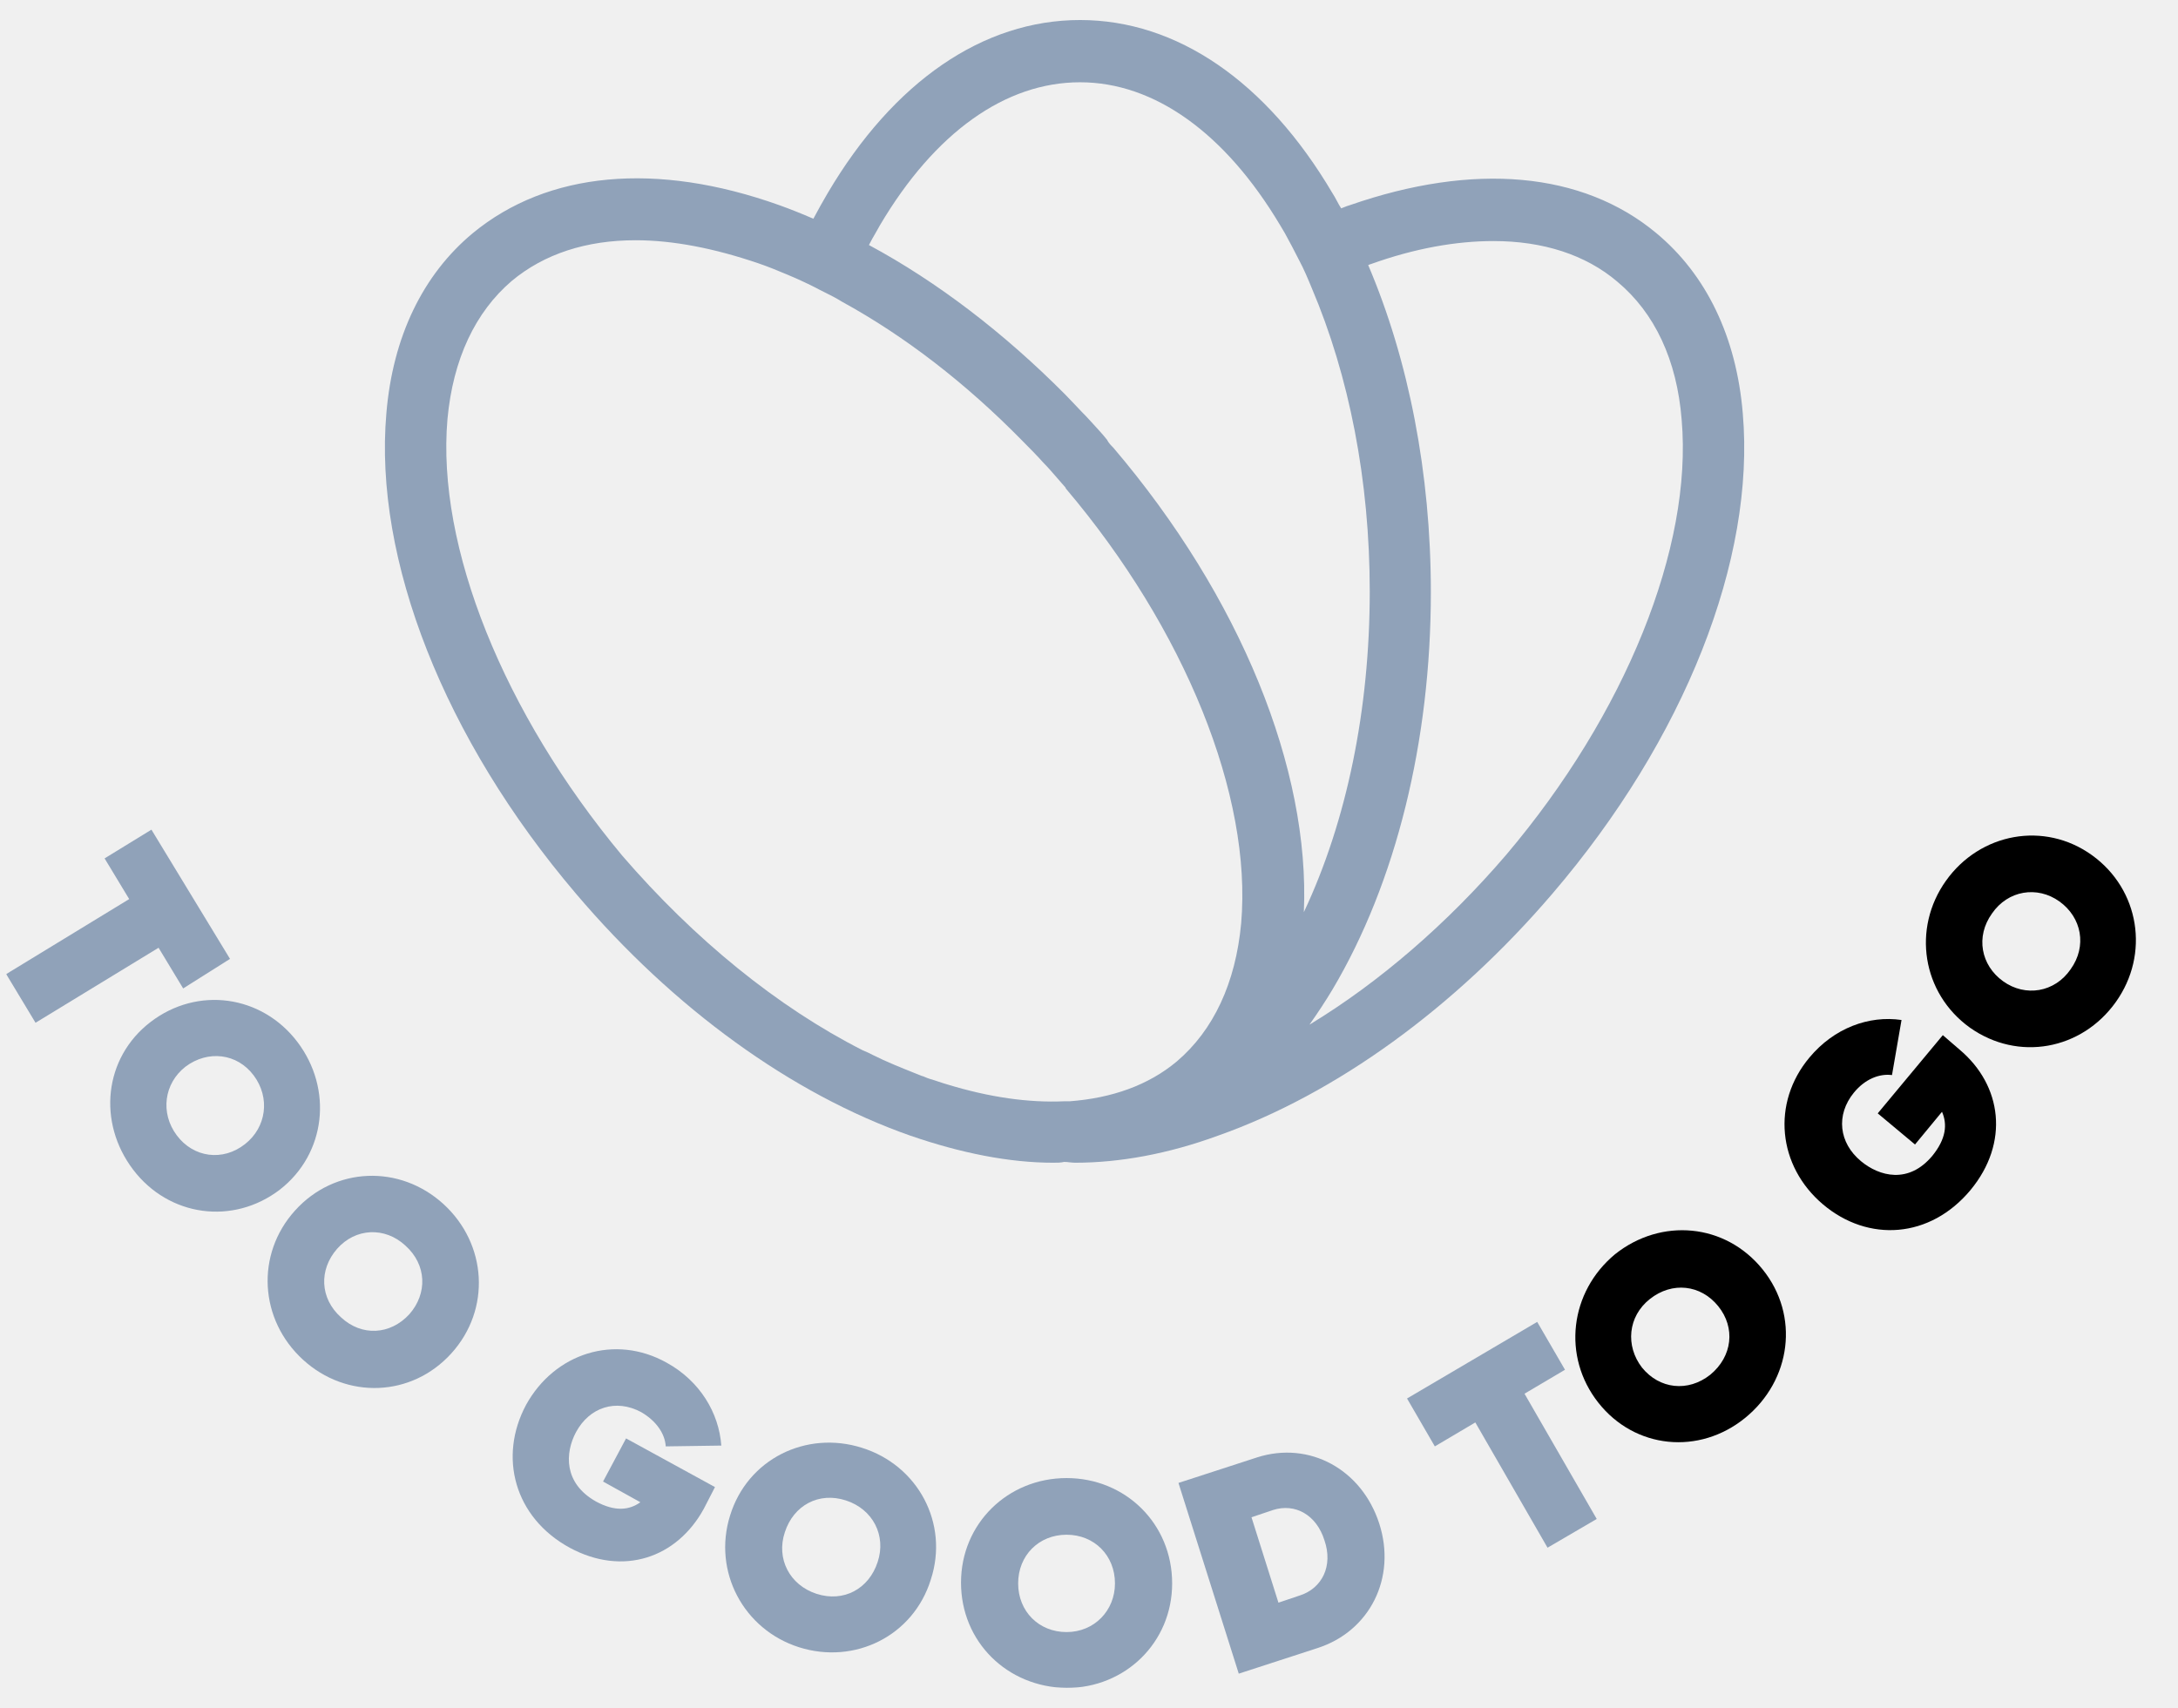
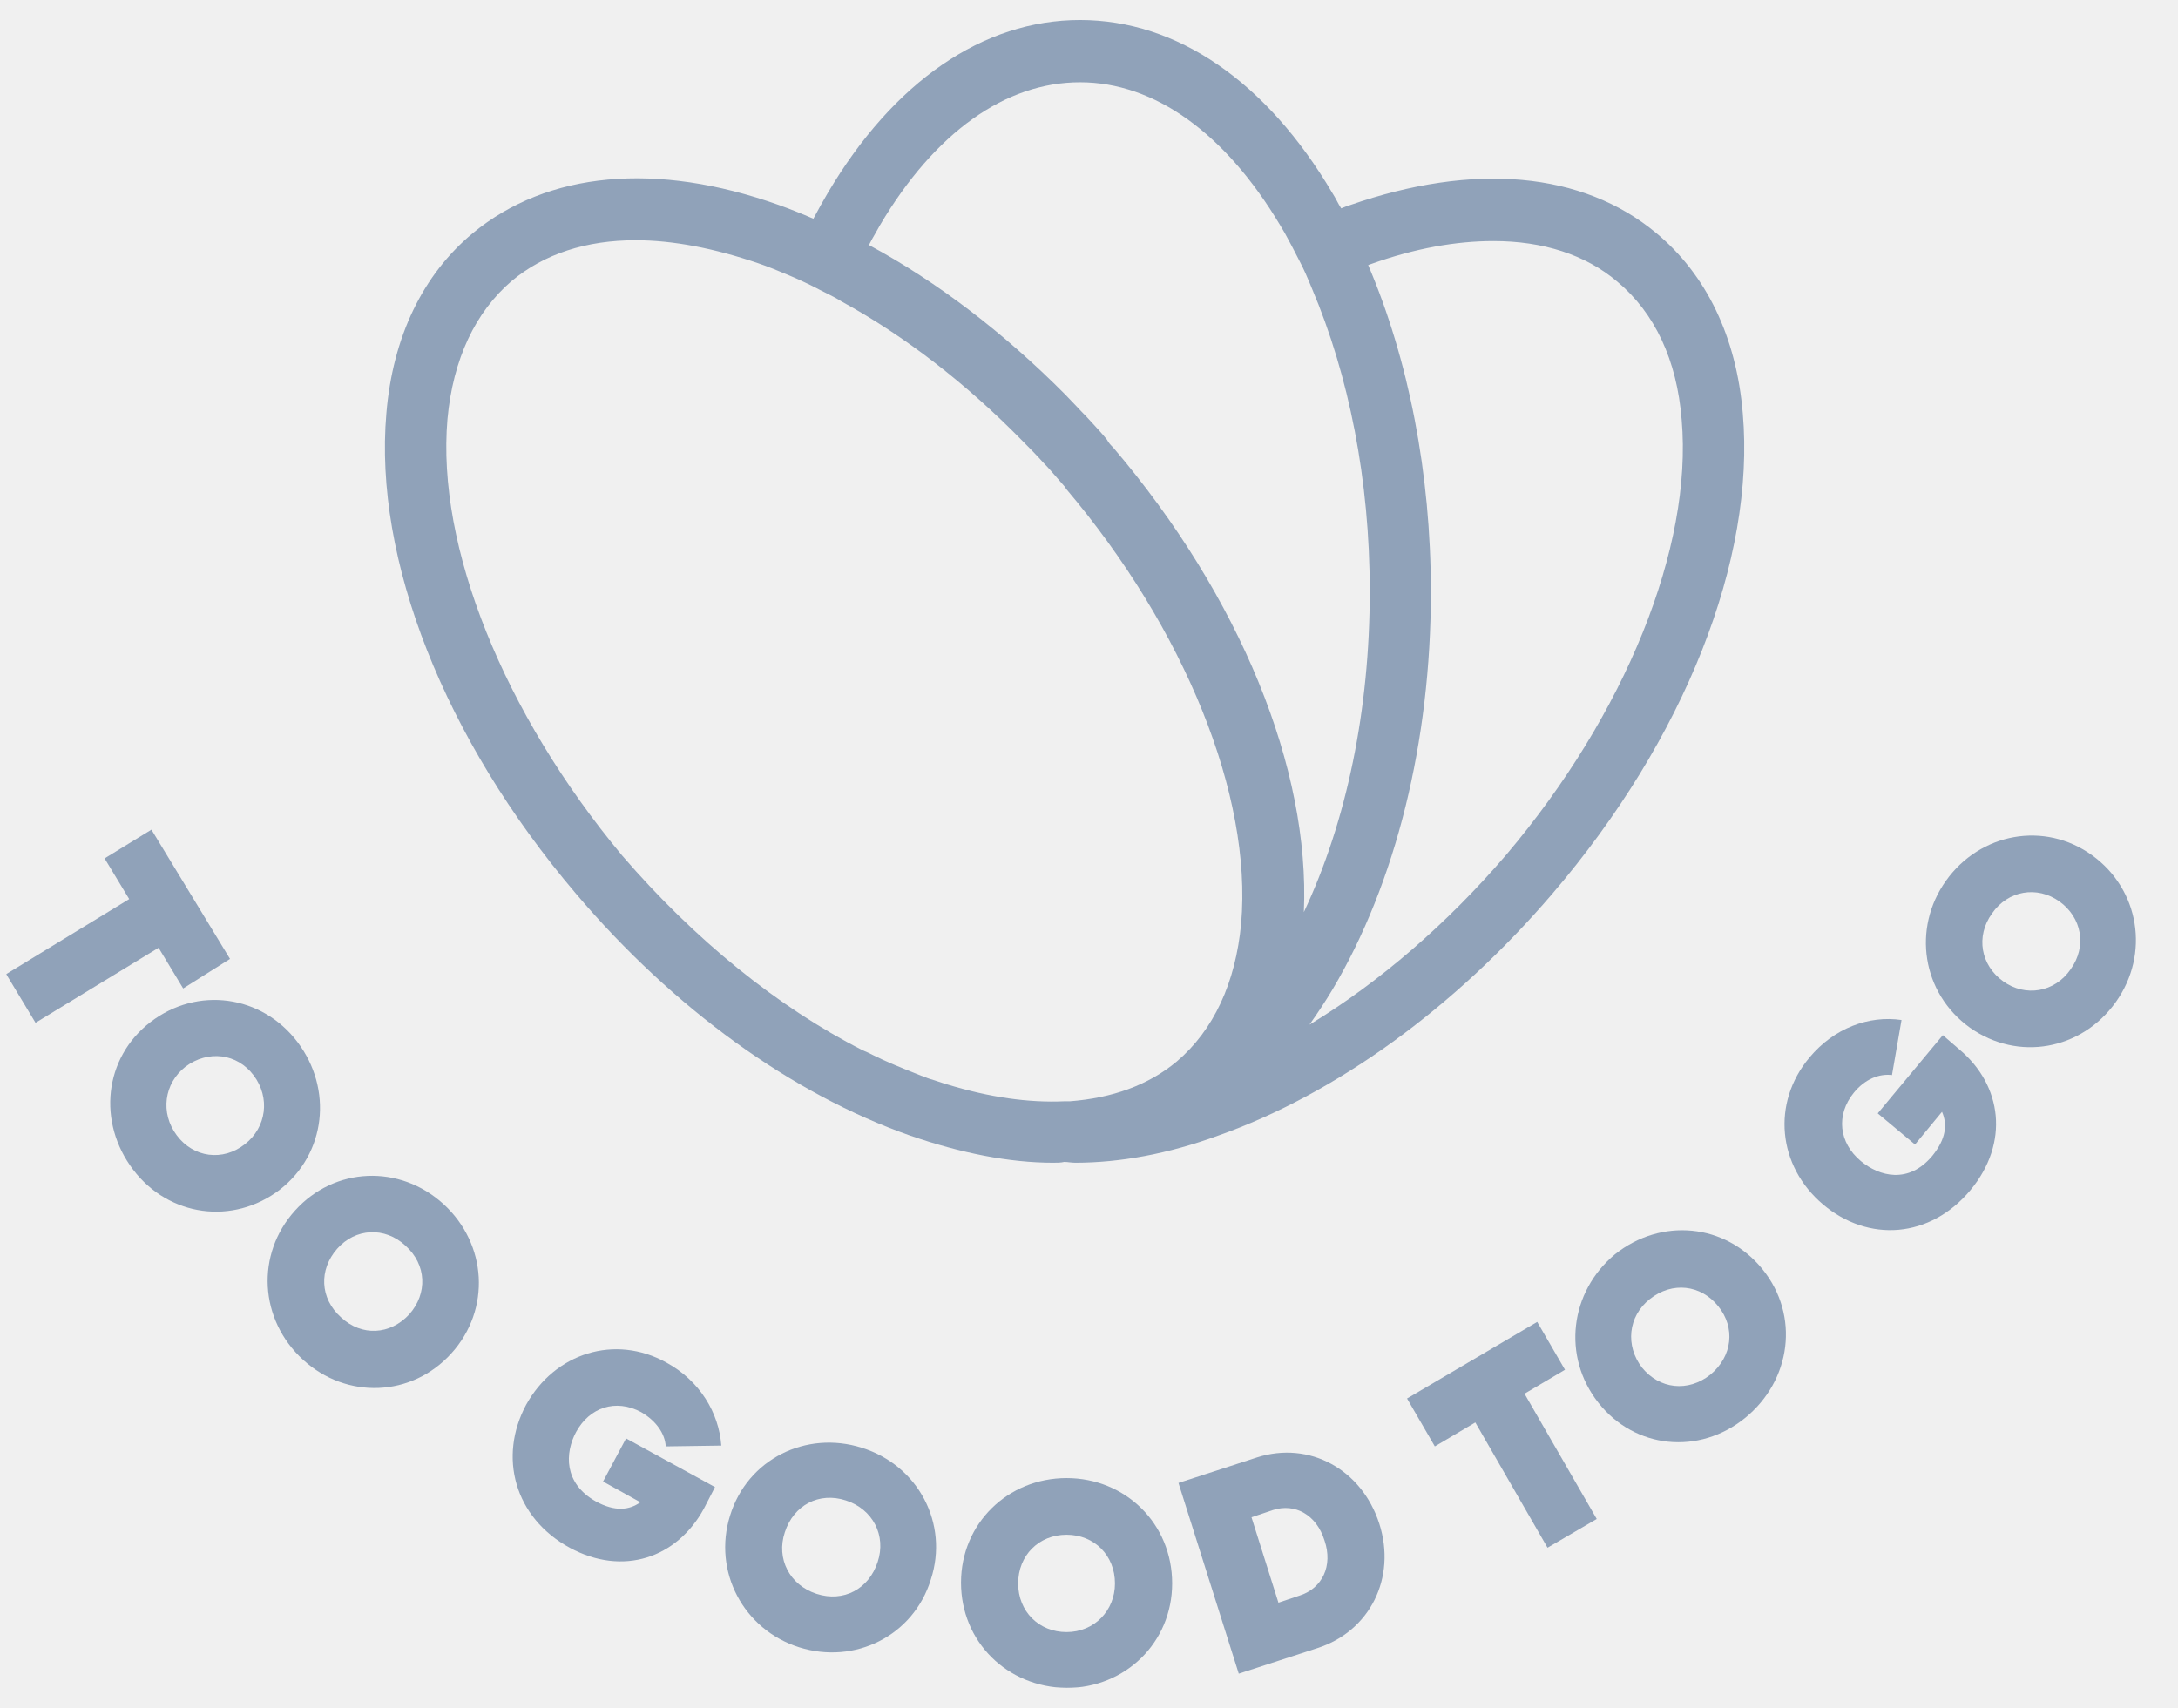
<svg xmlns="http://www.w3.org/2000/svg" width="51" height="40" viewBox="0 0 51 40" fill="none">
  <g clip-path="url(#clip0_1266_1497)">
    <mask id="mask0_1266_1497" style="mask-type:luminance" maskUnits="userSpaceOnUse" x="0" y="0" width="51" height="40">
      <path d="M50.145 0.469H0.145V39.531H50.145V0.469Z" fill="white" />
    </mask>
    <g mask="url(#mask0_1266_1497)">
      <path fill-rule="evenodd" clip-rule="evenodd" d="M38.783 5.459C39.954 6.431 40.66 7.889 40.809 9.683C41.106 13.103 39.452 17.309 36.349 20.934C34.063 23.607 31.275 25.626 28.524 26.598C27.353 27.027 26.22 27.233 25.179 27.233C25.132 27.233 25.091 27.228 25.049 27.224C25.007 27.219 24.965 27.214 24.919 27.214C24.844 27.233 24.751 27.233 24.659 27.233C23.636 27.233 22.503 27.009 21.313 26.598C18.544 25.626 15.775 23.626 13.489 20.934C10.404 17.309 8.75 13.103 9.047 9.683C9.196 7.889 9.902 6.431 11.073 5.459C12.82 4.02 15.366 3.777 18.247 4.805C18.507 4.898 18.785 5.01 19.046 5.123C19.157 4.917 19.269 4.711 19.38 4.525C20.923 1.908 23.023 0.469 25.29 0.469C27.558 0.469 29.658 1.908 31.201 4.525C31.238 4.581 31.27 4.641 31.303 4.702C31.335 4.763 31.368 4.824 31.405 4.88C31.426 4.873 31.449 4.863 31.474 4.853C31.516 4.836 31.563 4.817 31.609 4.805C34.509 3.796 37.055 4.02 38.783 5.459ZM11.983 6.58C11.129 7.309 10.608 8.412 10.478 9.814C10.218 12.804 11.797 16.71 14.567 20.037C16.258 22 18.209 23.588 20.198 24.598C20.291 24.635 20.365 24.672 20.439 24.71C20.758 24.87 21.091 25.003 21.414 25.132C21.467 25.153 21.52 25.175 21.573 25.196C21.61 25.205 21.643 25.219 21.675 25.233C21.708 25.247 21.741 25.261 21.778 25.271C21.843 25.289 21.913 25.313 21.982 25.336C22.052 25.359 22.122 25.383 22.187 25.401C23.172 25.701 24.082 25.831 24.919 25.794H25.049C26.034 25.719 26.889 25.42 27.558 24.859C28.413 24.131 28.933 23.028 29.063 21.626C29.323 18.636 27.744 14.729 24.956 11.44C24.956 11.421 24.937 11.402 24.919 11.384C24.86 11.319 24.804 11.253 24.749 11.189C24.645 11.069 24.544 10.951 24.436 10.842C24.268 10.655 24.101 10.487 23.934 10.319C22.614 8.973 21.183 7.87 19.715 7.066C19.587 6.985 19.452 6.917 19.319 6.851C19.239 6.811 19.16 6.772 19.083 6.73C18.86 6.618 18.655 6.524 18.433 6.431C18.209 6.338 17.986 6.244 17.763 6.169C16.723 5.814 15.756 5.627 14.883 5.627C13.73 5.627 12.745 5.945 11.983 6.58ZM25.29 1.927C23.543 1.927 21.889 3.104 20.607 5.272C20.573 5.334 20.539 5.393 20.506 5.451C20.448 5.55 20.394 5.645 20.347 5.739C21.945 6.599 23.506 7.795 24.937 9.234C25.021 9.319 25.105 9.407 25.188 9.496C25.272 9.585 25.355 9.674 25.439 9.758C25.494 9.819 25.548 9.877 25.602 9.935C25.713 10.056 25.822 10.174 25.922 10.3C25.959 10.375 26.015 10.431 26.071 10.487C29.045 13.982 30.68 18.019 30.531 21.364C31.535 19.234 32.074 16.617 32.074 13.851C32.074 11.253 31.591 8.805 30.717 6.749C30.624 6.524 30.531 6.3 30.42 6.095C30.308 5.87 30.197 5.665 30.085 5.459C30.067 5.431 30.048 5.398 30.03 5.366C30.011 5.333 29.992 5.3 29.974 5.272C28.692 3.123 27.037 1.927 25.29 1.927ZM31.201 23.177C31.033 23.458 30.847 23.738 30.662 24C32.297 23.009 33.895 21.626 35.271 20.019C38.058 16.729 39.638 12.823 39.378 9.833C39.267 8.431 38.746 7.328 37.873 6.599C37.129 5.964 36.126 5.646 34.973 5.646C34.1 5.646 33.133 5.814 32.093 6.188C32.083 6.188 32.074 6.193 32.065 6.197C32.055 6.202 32.046 6.207 32.037 6.207C32.985 8.431 33.505 11.085 33.505 13.87C33.505 17.365 32.687 20.673 31.201 23.177Z" fill="#90A2B9" />
      <path d="M3.713 22.198L4.289 23.151L5.386 22.459L3.546 19.432L2.449 20.105L3.025 21.058L0.145 22.815L0.832 23.955L3.713 22.198Z" fill="#90A2B9" />
      <path fill-rule="evenodd" clip-rule="evenodd" d="M6.964 24.404C6.127 23.302 4.622 23.096 3.525 23.937C2.429 24.778 2.28 26.292 3.117 27.395C3.953 28.497 5.458 28.703 6.555 27.862C7.633 27.021 7.8 25.507 6.964 24.404ZM5.941 25.189C6.332 25.712 6.239 26.404 5.737 26.797C5.217 27.208 4.529 27.114 4.139 26.591C3.748 26.068 3.841 25.376 4.343 24.984C4.864 24.591 5.551 24.666 5.941 25.189Z" fill="#90A2B9" />
      <path fill-rule="evenodd" clip-rule="evenodd" d="M6.909 28.352C7.838 27.324 9.362 27.268 10.385 28.202C11.407 29.137 11.5 30.669 10.57 31.697C9.641 32.725 8.117 32.781 7.095 31.847C6.073 30.912 5.98 29.38 6.909 28.352ZM9.585 30.782C10.013 30.296 9.994 29.623 9.493 29.174C9.009 28.726 8.322 28.763 7.894 29.249C7.467 29.735 7.485 30.408 7.987 30.856C8.47 31.305 9.139 31.267 9.585 30.782Z" fill="#90A2B9" />
      <path d="M13.341 36.251C14.586 36.924 15.85 36.494 16.482 35.335L16.742 34.83L14.66 33.69L14.121 34.7L14.995 35.185C14.735 35.372 14.4 35.41 13.954 35.167C13.192 34.737 13.229 34.027 13.489 33.541C13.805 32.961 14.418 32.756 15.013 33.074C15.366 33.279 15.571 33.578 15.589 33.877L16.89 33.858C16.835 33.092 16.389 32.344 15.608 31.915C14.4 31.242 12.988 31.69 12.318 32.905C11.668 34.12 12.04 35.541 13.341 36.251Z" fill="#90A2B9" />
      <path fill-rule="evenodd" clip-rule="evenodd" d="M17.095 35.498C17.503 34.171 18.879 33.498 20.18 33.909C21.499 34.32 22.224 35.685 21.797 36.993C21.388 38.32 20.012 38.993 18.712 38.582C17.41 38.17 16.686 36.806 17.095 35.498ZM20.552 36.582C20.756 35.965 20.44 35.348 19.808 35.143C19.176 34.937 18.581 35.255 18.377 35.89C18.172 36.507 18.488 37.124 19.12 37.33C19.752 37.535 20.347 37.217 20.552 36.582Z" fill="#90A2B9" />
      <path fill-rule="evenodd" clip-rule="evenodd" d="M24.975 34.619C23.599 34.619 22.503 35.684 22.503 37.068C22.503 38.451 23.581 39.516 24.975 39.535C26.35 39.535 27.447 38.469 27.447 37.086C27.447 35.684 26.35 34.619 24.975 34.619ZM24.975 35.946C25.625 35.946 26.108 36.432 26.108 37.086C26.108 37.722 25.625 38.226 24.975 38.226C24.324 38.226 23.841 37.74 23.841 37.086C23.841 36.432 24.324 35.946 24.975 35.946Z" fill="#90A2B9" />
      <path fill-rule="evenodd" clip-rule="evenodd" d="M32.297 35.686C32.706 36.957 32.074 38.209 30.847 38.602L29.007 39.2L27.595 34.733L29.435 34.135C30.661 33.742 31.888 34.415 32.297 35.686ZM31.014 36.079C30.828 35.481 30.327 35.2 29.806 35.368L29.305 35.537L29.936 37.537L30.438 37.368C30.959 37.2 31.219 36.677 31.014 36.079Z" fill="#90A2B9" />
      <path d="M35.698 32.643L36.646 32.082L35.995 30.961L32.947 32.755L33.598 33.877L34.546 33.316L36.237 36.25L37.389 35.577L35.698 32.643Z" fill="#90A2B9" />
-       <path fill-rule="evenodd" clip-rule="evenodd" d="M37.427 32.854C36.572 31.77 36.758 30.256 37.817 29.377C38.895 28.517 40.4 28.648 41.274 29.732C42.147 30.816 41.943 32.33 40.865 33.209C39.787 34.087 38.282 33.938 37.427 32.854ZM40.233 30.592C39.824 30.087 39.155 30.013 38.635 30.424C38.114 30.835 38.059 31.527 38.449 32.031C38.858 32.536 39.527 32.611 40.047 32.199C40.568 31.77 40.642 31.097 40.233 30.592Z" fill="currentColor" />
-       <path d="M46.143 27.871C47.054 26.768 46.886 25.423 45.883 24.582L45.493 24.245L43.969 26.077L44.842 26.806L45.474 26.04C45.604 26.339 45.567 26.675 45.251 27.067C44.693 27.74 44.006 27.553 43.578 27.198C43.058 26.768 42.984 26.114 43.411 25.591C43.671 25.273 44.006 25.142 44.303 25.18L44.526 23.89C43.764 23.778 42.946 24.077 42.37 24.769C41.478 25.834 41.627 27.311 42.686 28.208C43.746 29.105 45.195 29.011 46.143 27.871Z" fill="currentColor" />
-       <path fill-rule="evenodd" clip-rule="evenodd" d="M46.124 24.067C45.009 23.264 44.768 21.75 45.567 20.628C46.366 19.507 47.871 19.227 48.986 20.03C50.102 20.834 50.343 22.348 49.544 23.469C48.745 24.591 47.258 24.871 46.124 24.067ZM48.224 21.114C47.704 20.741 47.017 20.853 46.645 21.395C46.255 21.937 46.385 22.61 46.905 22.983C47.425 23.357 48.113 23.245 48.485 22.703C48.875 22.161 48.745 21.488 48.224 21.114Z" fill="currentColor" />
+       <path fill-rule="evenodd" clip-rule="evenodd" d="M37.427 32.854C36.572 31.77 36.758 30.256 37.817 29.377C38.895 28.517 40.4 28.648 41.274 29.732C42.147 30.816 41.943 32.33 40.865 33.209C39.787 34.087 38.282 33.938 37.427 32.854ZM40.233 30.592C39.824 30.087 39.155 30.013 38.635 30.424C38.114 30.835 38.059 31.527 38.449 32.031C38.858 32.536 39.527 32.611 40.047 32.199C40.568 31.77 40.642 31.097 40.233 30.592Z" fill="#90A2B9" />
+       <path d="M46.143 27.871C47.054 26.768 46.886 25.423 45.883 24.582L45.493 24.245L43.969 26.077L44.842 26.806L45.474 26.04C45.604 26.339 45.567 26.675 45.251 27.067C44.693 27.74 44.006 27.553 43.578 27.198C43.058 26.768 42.984 26.114 43.411 25.591C43.671 25.273 44.006 25.142 44.303 25.18L44.526 23.89C43.764 23.778 42.946 24.077 42.37 24.769C41.478 25.834 41.627 27.311 42.686 28.208C43.746 29.105 45.195 29.011 46.143 27.871Z" fill="#90A2B9" />
+       <path fill-rule="evenodd" clip-rule="evenodd" d="M46.124 24.067C45.009 23.264 44.768 21.75 45.567 20.628C46.366 19.507 47.871 19.227 48.986 20.03C50.102 20.834 50.343 22.348 49.544 23.469C48.745 24.591 47.258 24.871 46.124 24.067ZM48.224 21.114C47.704 20.741 47.017 20.853 46.645 21.395C46.255 21.937 46.385 22.61 46.905 22.983C47.425 23.357 48.113 23.245 48.485 22.703C48.875 22.161 48.745 21.488 48.224 21.114Z" fill="#90A2B9" />
    </g>
  </g>
  <defs>
    <clipPath id="clip0_1266_1497">
      <rect width="50" height="40" fill="white" transform="translate(0.143555)" />
    </clipPath>
  </defs>
</svg>
